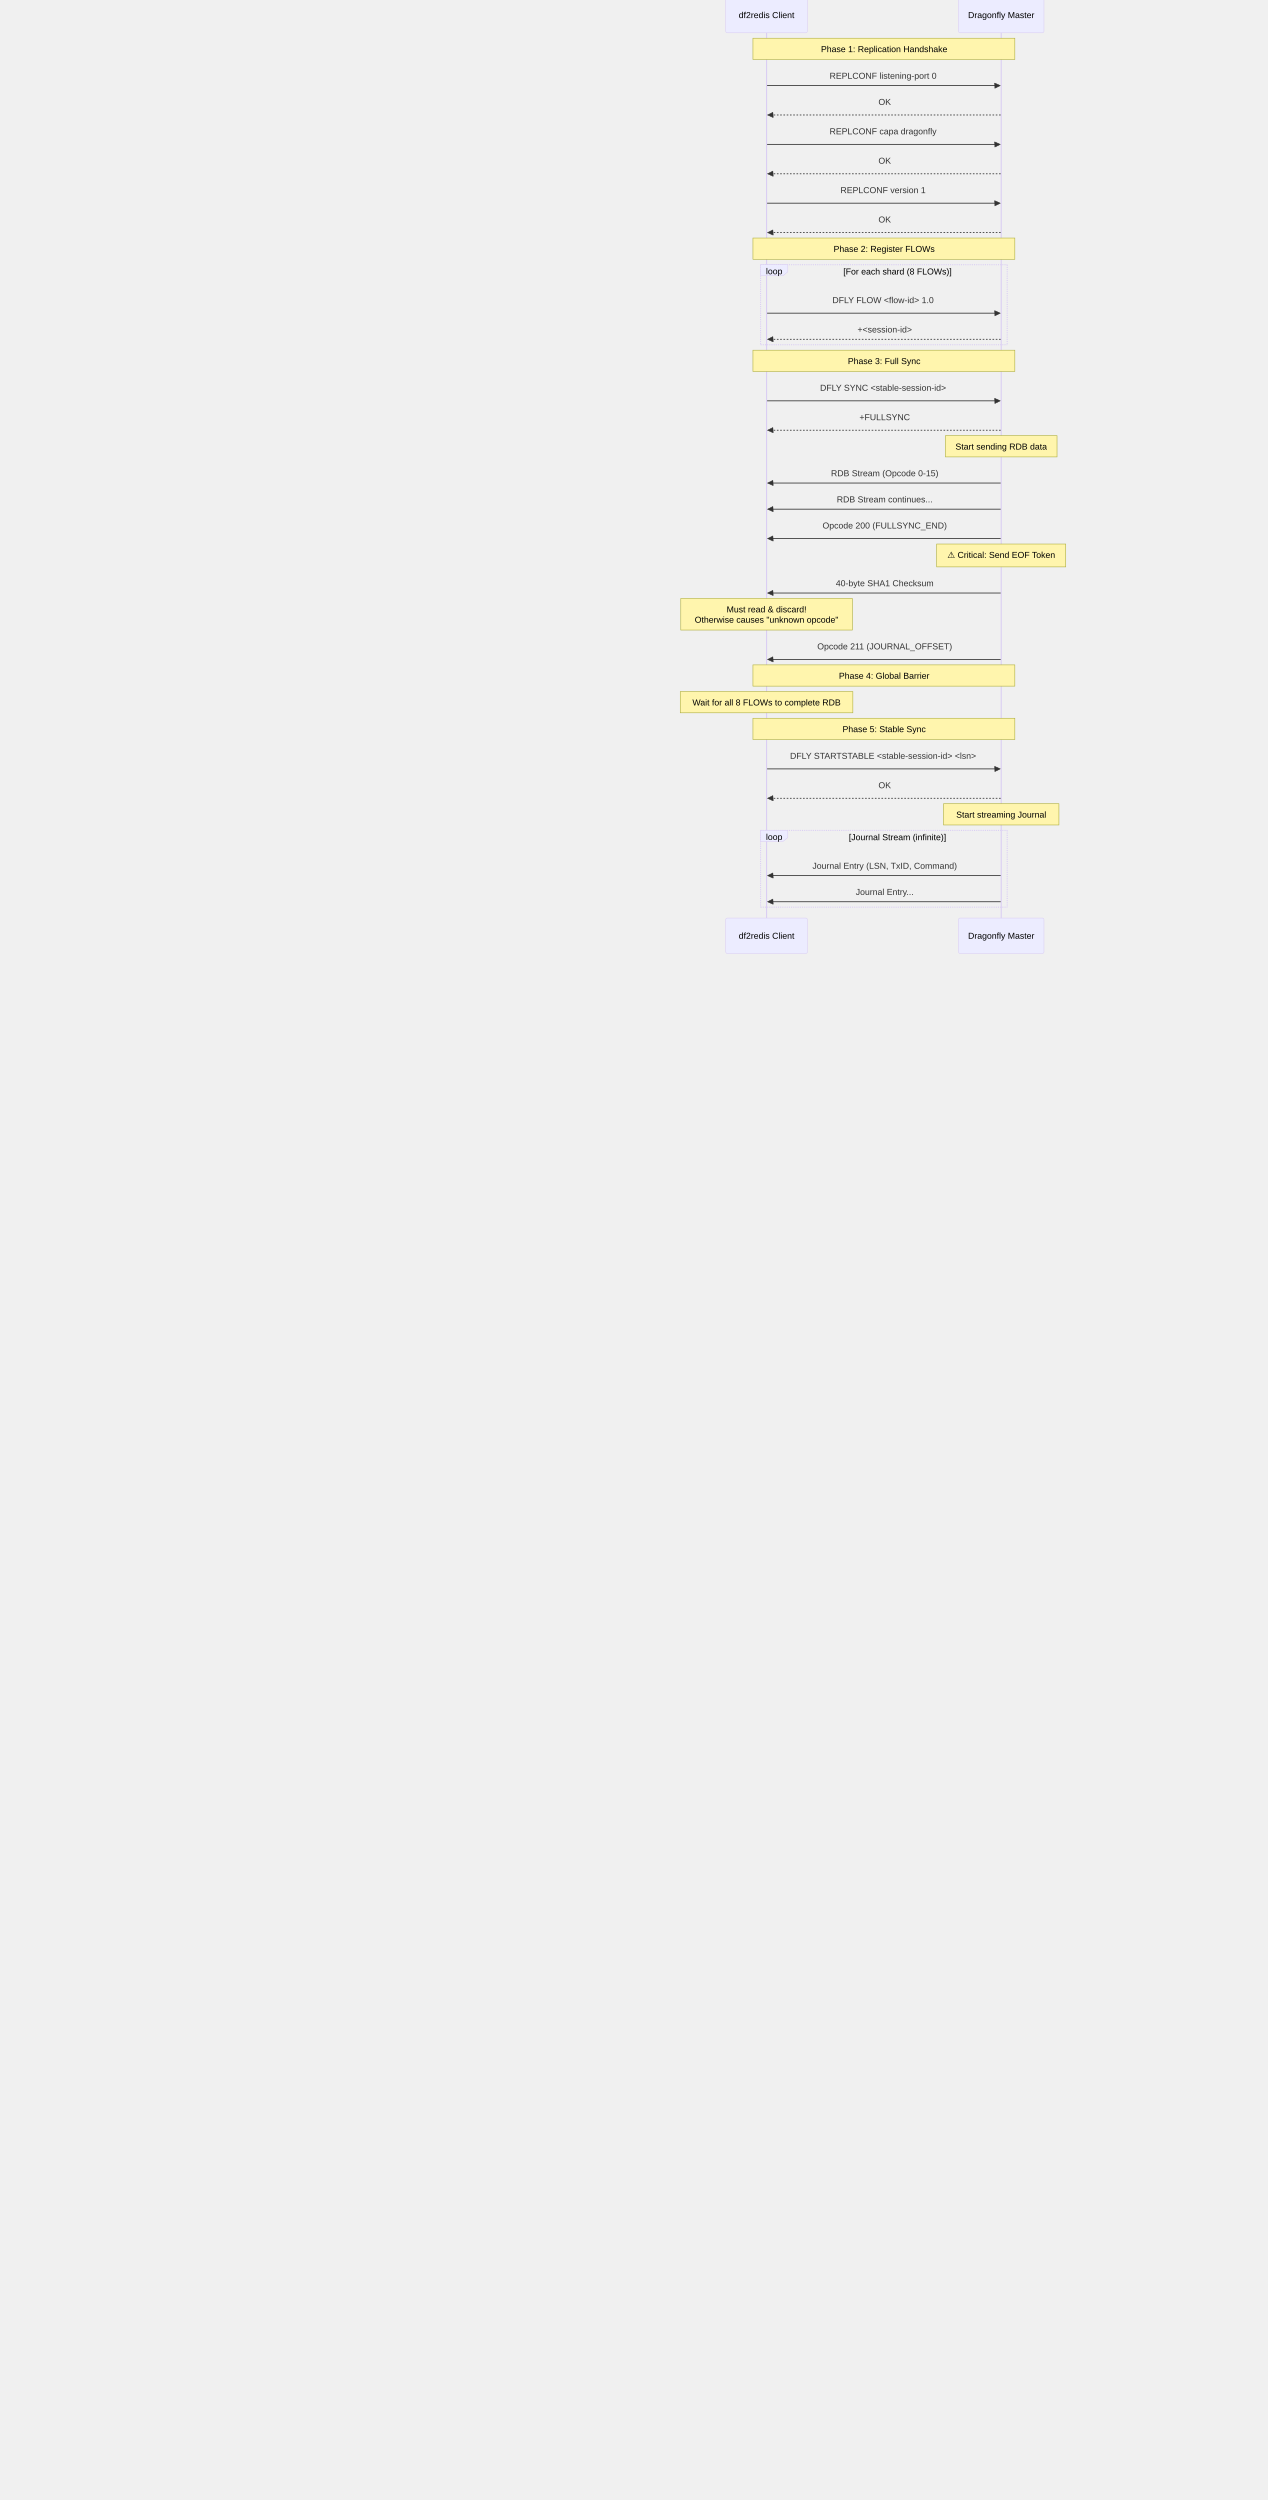
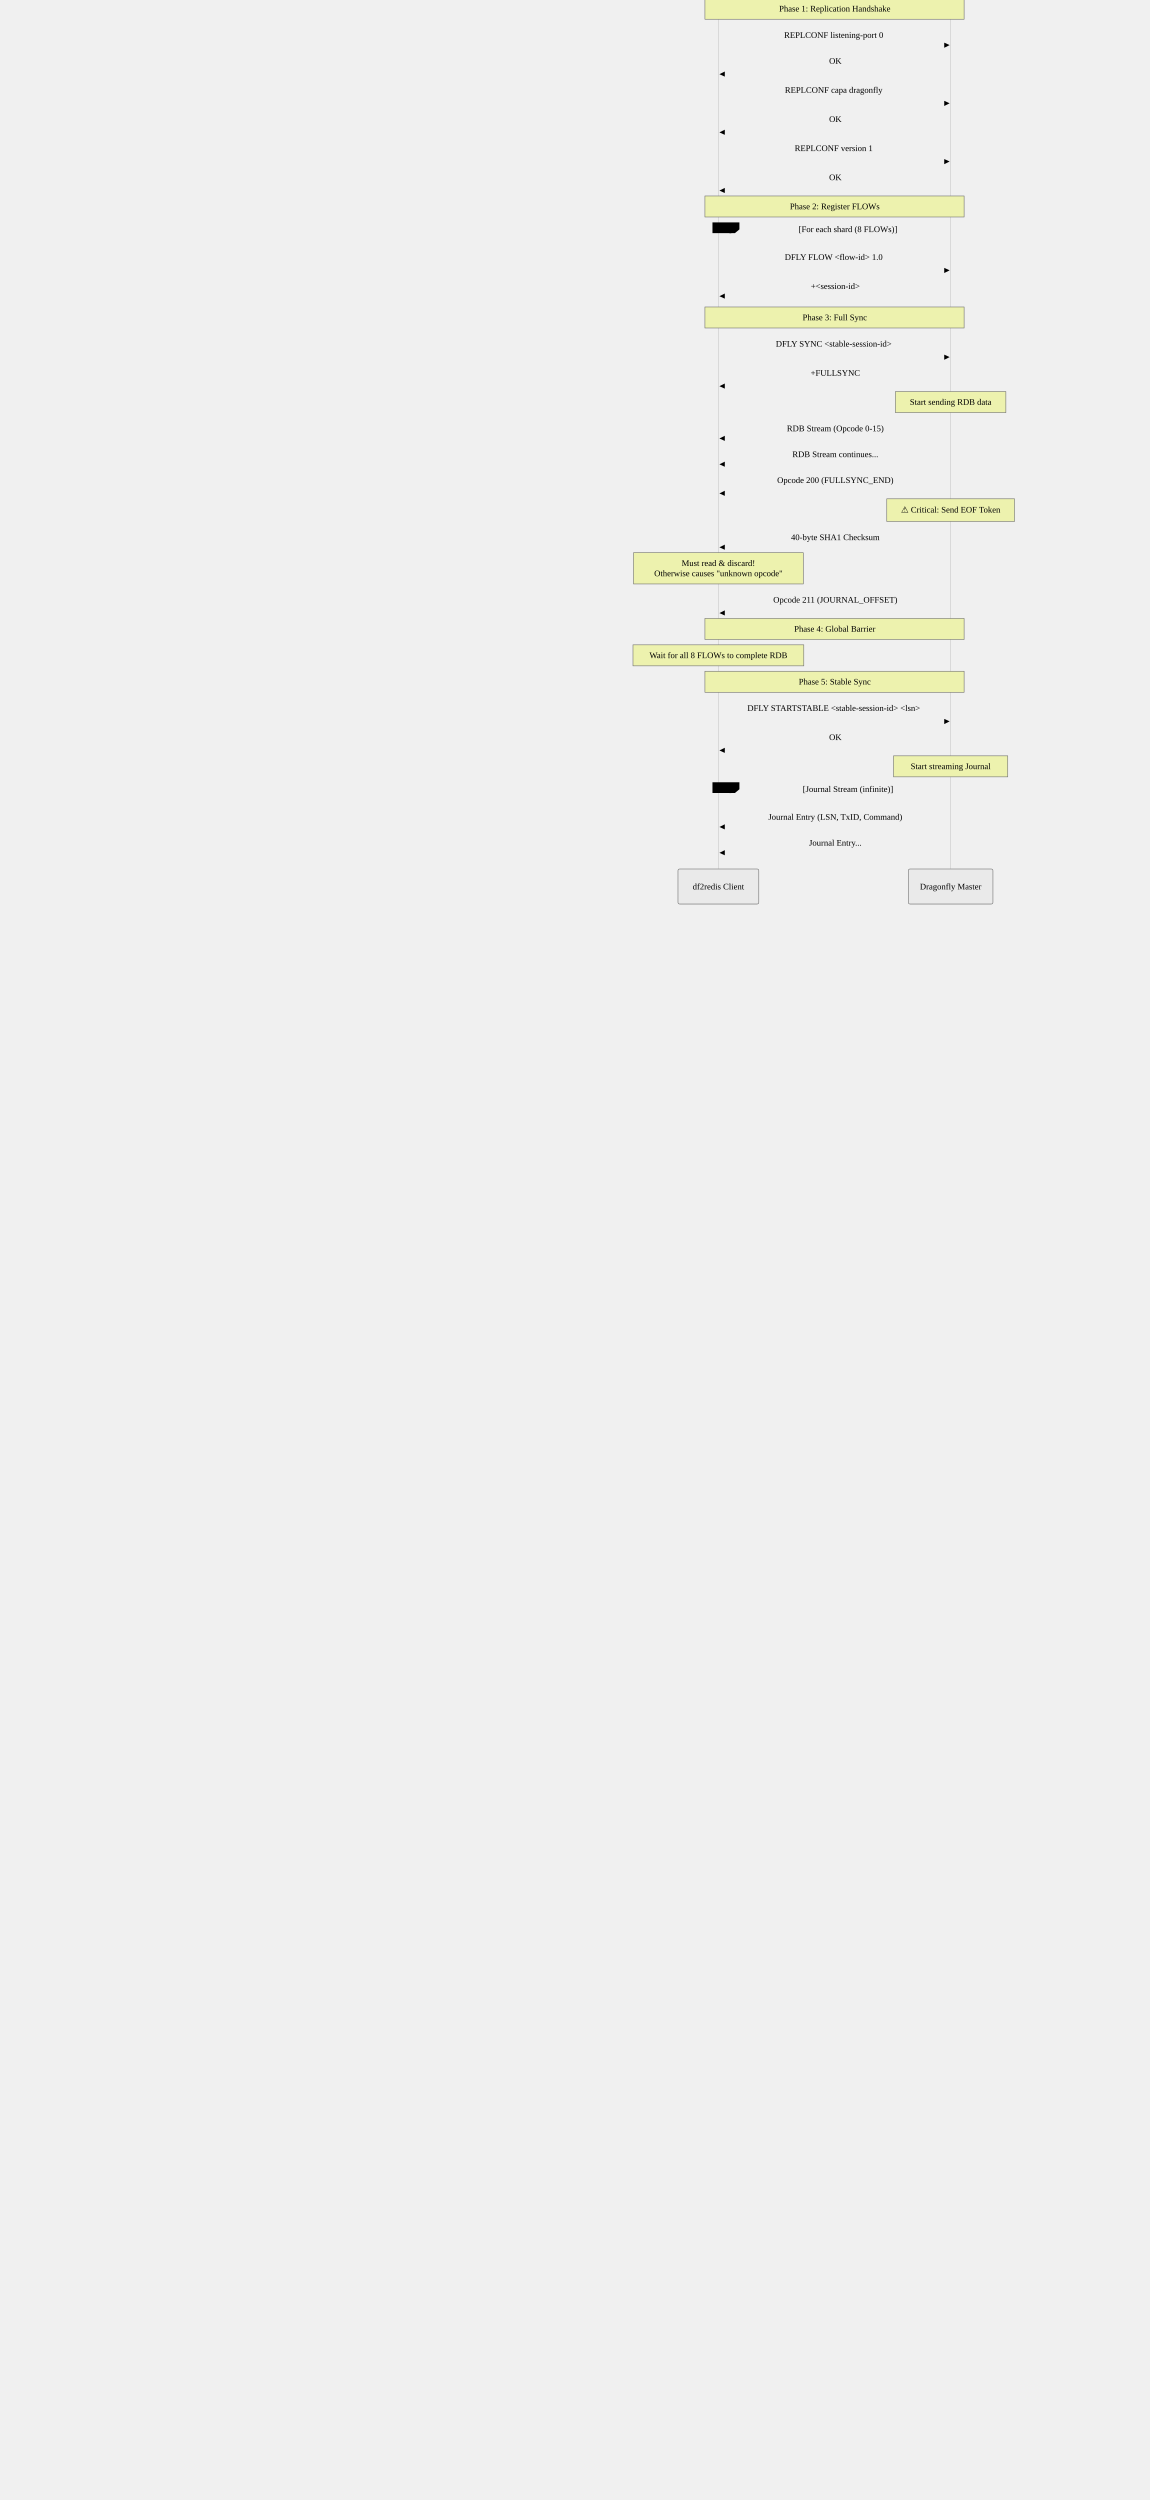
- <svg xmlns="http://www.w3.org/2000/svg" id="graph-24" width="100%" style=" max-width: 100%; touch-action: none; user-select: none; -webkit-user-drag: none; -webkit-tap-highlight-color: rgba(0, 0, 0, 0); background-color: rgb(255, 255, 255);" role="graphics-document document" aria-roledescription="sequence" height="100%" viewBox="-134 -50 950 1874">
+ <svg viewBox="-103.50 -20.00 870.50 1893.50" width="100%" style="background-color: white;">
  <defs>
    <symbol id="computer" width="24" height="24">
      <path transform="scale(.5)" d="M2 2v13h20v-13h-20zm18 11h-16v-9h16v9zm-10.228 6l.466-1h3.524l.467 1h-4.457zm14.228 3h-24l2-6h2.104l-1.33 4h18.45l-1.297-4h2.073l2 6zm-5-10h-14v-7h14v7z" />
    </symbol>
  </defs>
  <defs>
    <symbol id="database" fill-rule="evenodd" clip-rule="evenodd">
      <path transform="scale(.5)" d="M12.258.001l.256.004.255.005.253.008.251.01.249.012.247.015.246.016.242.019.241.02.239.023.236.024.233.027.231.028.229.031.225.032.223.034.22.036.217.038.214.04.211.041.208.043.205.045.201.046.198.048.194.05.191.051.187.053.183.054.18.056.175.057.172.059.168.06.163.061.16.063.155.064.15.066.074.033.073.033.071.034.07.034.069.035.068.035.067.035.066.035.064.036.064.036.062.036.06.036.06.037.058.037.058.037.055.038.055.038.053.038.052.038.051.039.05.039.048.039.047.039.045.04.044.04.043.04.041.04.04.041.039.041.037.041.036.041.034.041.033.042.032.042.03.042.029.042.027.042.026.043.024.043.023.043.021.043.02.043.018.044.017.043.015.044.013.044.012.044.011.045.009.044.007.045.006.045.004.045.002.045.001.045v17l-.001.045-.002.045-.004.045-.006.045-.007.045-.009.044-.011.045-.012.044-.013.044-.015.044-.017.043-.018.044-.02.043-.021.043-.023.043-.024.043-.026.043-.027.042-.029.042-.03.042-.032.042-.033.042-.034.041-.036.041-.037.041-.039.041-.04.041-.041.04-.043.04-.044.04-.045.04-.047.039-.048.039-.05.039-.051.039-.052.038-.053.038-.055.038-.055.038-.058.037-.058.037-.06.037-.06.036-.062.036-.064.036-.064.036-.066.035-.067.035-.068.035-.069.035-.07.034-.071.034-.073.033-.074.033-.15.066-.155.064-.16.063-.163.061-.168.06-.172.059-.175.057-.18.056-.183.054-.187.053-.191.051-.194.05-.198.048-.201.046-.205.045-.208.043-.211.041-.214.04-.217.038-.22.036-.223.034-.225.032-.229.031-.231.028-.233.027-.236.024-.239.023-.241.02-.242.019-.246.016-.247.015-.249.012-.251.01-.253.008-.255.005-.256.004-.258.001-.258-.001-.256-.004-.255-.005-.253-.008-.251-.01-.249-.012-.247-.015-.245-.016-.243-.019-.241-.02-.238-.023-.236-.024-.234-.027-.231-.028-.228-.031-.226-.032-.223-.034-.22-.036-.217-.038-.214-.04-.211-.041-.208-.043-.204-.045-.201-.046-.198-.048-.195-.05-.19-.051-.187-.053-.184-.054-.179-.056-.176-.057-.172-.059-.167-.06-.164-.061-.159-.063-.155-.064-.151-.066-.074-.033-.072-.033-.072-.034-.07-.034-.069-.035-.068-.035-.067-.035-.066-.035-.064-.036-.063-.036-.062-.036-.061-.036-.06-.037-.058-.037-.057-.037-.056-.038-.055-.038-.053-.038-.052-.038-.051-.039-.049-.039-.049-.039-.046-.039-.046-.04-.044-.04-.043-.04-.041-.04-.04-.041-.039-.041-.037-.041-.036-.041-.034-.041-.033-.042-.032-.042-.03-.042-.029-.042-.027-.042-.026-.043-.024-.043-.023-.043-.021-.043-.02-.043-.018-.044-.017-.043-.015-.044-.013-.044-.012-.044-.011-.045-.009-.044-.007-.045-.006-.045-.004-.045-.002-.045-.001-.045v-17l.001-.045.002-.045.004-.045.006-.045.007-.045.009-.044.011-.045.012-.044.013-.044.015-.044.017-.043.018-.044.02-.043.021-.043.023-.043.024-.043.026-.043.027-.042.029-.042.03-.042.032-.042.033-.042.034-.041.036-.041.037-.041.039-.041.04-.041.041-.04.043-.04.044-.04.046-.04.046-.039.049-.039.049-.039.051-.039.052-.038.053-.038.055-.038.056-.038.057-.037.058-.037.06-.037.061-.036.062-.036.063-.036.064-.036.066-.035.067-.035.068-.035.069-.035.07-.034.072-.034.072-.033.074-.033.151-.066.155-.064.159-.063.164-.061.167-.06.172-.059.176-.057.179-.056.184-.054.187-.053.19-.051.195-.05.198-.048.201-.046.204-.045.208-.043.211-.041.214-.04.217-.038.22-.036.223-.034.226-.032.228-.031.231-.028.234-.027.236-.024.238-.023.241-.02.243-.019.245-.016.247-.015.249-.012.251-.01.253-.008.255-.005.256-.004.258-.001.258.001zm-9.258 20.499v.01l.001.021.003.021.004.022.005.021.006.022.007.022.009.023.01.022.011.023.012.023.013.023.015.023.016.024.017.023.018.024.019.024.021.024.022.025.023.024.024.025.052.049.056.05.061.051.066.051.07.051.075.051.079.052.084.052.088.052.092.052.097.052.102.051.105.052.11.052.114.051.119.051.123.051.127.05.131.05.135.05.139.048.144.049.147.047.152.047.155.047.16.045.163.045.167.043.171.043.176.041.178.041.183.039.187.039.19.037.194.035.197.035.202.033.204.031.209.03.212.029.216.027.219.025.222.024.226.021.23.02.233.018.236.016.24.015.243.012.246.01.249.008.253.005.256.004.259.001.26-.001.257-.004.254-.005.25-.008.247-.011.244-.012.241-.014.237-.016.233-.018.231-.021.226-.021.224-.024.22-.026.216-.027.212-.028.21-.031.205-.031.202-.034.198-.034.194-.036.191-.037.187-.039.183-.04.179-.04.175-.042.172-.043.168-.044.163-.045.16-.046.155-.046.152-.047.148-.048.143-.049.139-.049.136-.05.131-.05.126-.05.123-.051.118-.052.114-.051.11-.052.106-.052.101-.052.096-.052.092-.052.088-.053.083-.051.079-.052.074-.052.07-.051.065-.051.06-.051.056-.05.051-.05.023-.024.023-.025.021-.024.02-.024.019-.024.018-.024.017-.024.015-.023.014-.024.013-.023.012-.023.01-.023.01-.022.008-.022.006-.022.006-.022.004-.022.004-.021.001-.021.001-.021v-4.127l-.077.055-.08.053-.083.054-.085.053-.087.052-.09.052-.093.051-.095.05-.097.05-.1.049-.102.049-.105.048-.106.047-.109.047-.111.046-.114.045-.115.045-.118.044-.12.043-.122.042-.124.042-.126.041-.128.04-.13.04-.132.038-.134.038-.135.037-.138.037-.139.035-.142.035-.143.034-.144.033-.147.032-.148.031-.15.03-.151.03-.153.029-.154.027-.156.027-.158.026-.159.025-.161.024-.162.023-.163.022-.165.021-.166.02-.167.019-.169.018-.169.017-.171.016-.173.015-.173.014-.175.013-.175.012-.177.011-.178.01-.179.008-.179.008-.181.006-.182.005-.182.004-.184.003-.184.002h-.37l-.184-.002-.184-.003-.182-.004-.182-.005-.181-.006-.179-.008-.179-.008-.178-.01-.176-.011-.176-.012-.175-.013-.173-.014-.172-.015-.171-.016-.17-.017-.169-.018-.167-.019-.166-.02-.165-.021-.163-.022-.162-.023-.161-.024-.159-.025-.157-.026-.156-.027-.155-.027-.153-.029-.151-.03-.15-.03-.148-.031-.146-.032-.145-.033-.143-.034-.141-.035-.14-.035-.137-.037-.136-.037-.134-.038-.132-.038-.13-.04-.128-.04-.126-.041-.124-.042-.122-.042-.12-.044-.117-.043-.116-.045-.113-.045-.112-.046-.109-.047-.106-.047-.105-.048-.102-.049-.1-.049-.097-.05-.095-.05-.093-.052-.09-.051-.087-.052-.085-.053-.083-.054-.08-.054-.077-.054v4.127zm0-5.654v.011l.001.021.003.021.004.021.005.022.006.022.007.022.009.022.01.022.011.023.012.023.013.023.015.024.016.023.017.024.018.024.019.024.021.024.022.024.023.025.024.024.052.05.056.05.061.05.066.051.07.051.075.052.079.051.084.052.088.052.092.052.097.052.102.052.105.052.11.051.114.051.119.052.123.05.127.051.131.05.135.049.139.049.144.048.147.048.152.047.155.046.16.045.163.045.167.044.171.042.176.042.178.04.183.04.187.038.19.037.194.036.197.034.202.033.204.032.209.03.212.028.216.027.219.025.222.024.226.022.23.02.233.018.236.016.24.014.243.012.246.01.249.008.253.006.256.003.259.001.26-.001.257-.003.254-.006.25-.008.247-.01.244-.012.241-.015.237-.016.233-.018.231-.02.226-.022.224-.024.22-.025.216-.027.212-.029.21-.03.205-.032.202-.033.198-.035.194-.036.191-.037.187-.039.183-.039.179-.041.175-.042.172-.043.168-.044.163-.045.16-.045.155-.047.152-.047.148-.048.143-.048.139-.05.136-.049.131-.05.126-.051.123-.051.118-.051.114-.052.11-.052.106-.052.101-.052.096-.052.092-.052.088-.052.083-.052.079-.052.074-.051.07-.052.065-.051.06-.05.056-.051.051-.049.023-.025.023-.024.021-.025.02-.024.019-.024.018-.024.017-.024.015-.023.014-.023.013-.024.012-.022.01-.023.01-.023.008-.022.006-.022.006-.022.004-.021.004-.022.001-.021.001-.021v-4.139l-.077.054-.08.054-.083.054-.085.052-.087.053-.09.051-.093.051-.095.051-.097.05-.1.049-.102.049-.105.048-.106.047-.109.047-.111.046-.114.045-.115.044-.118.044-.12.044-.122.042-.124.042-.126.041-.128.04-.13.039-.132.039-.134.038-.135.037-.138.036-.139.036-.142.035-.143.033-.144.033-.147.033-.148.031-.15.03-.151.03-.153.028-.154.028-.156.027-.158.026-.159.025-.161.024-.162.023-.163.022-.165.021-.166.02-.167.019-.169.018-.169.017-.171.016-.173.015-.173.014-.175.013-.175.012-.177.011-.178.009-.179.009-.179.007-.181.007-.182.005-.182.004-.184.003-.184.002h-.37l-.184-.002-.184-.003-.182-.004-.182-.005-.181-.007-.179-.007-.179-.009-.178-.009-.176-.011-.176-.012-.175-.013-.173-.014-.172-.015-.171-.016-.17-.017-.169-.018-.167-.019-.166-.02-.165-.021-.163-.022-.162-.023-.161-.024-.159-.025-.157-.026-.156-.027-.155-.028-.153-.028-.151-.03-.15-.03-.148-.031-.146-.033-.145-.033-.143-.033-.141-.035-.14-.036-.137-.036-.136-.037-.134-.038-.132-.039-.13-.039-.128-.04-.126-.041-.124-.042-.122-.043-.12-.043-.117-.044-.116-.044-.113-.046-.112-.046-.109-.046-.106-.047-.105-.048-.102-.049-.1-.049-.097-.05-.095-.051-.093-.051-.09-.051-.087-.053-.085-.052-.083-.054-.08-.054-.077-.054v4.139zm0-5.666v.011l.001.02.003.022.004.021.005.022.006.021.007.022.009.023.01.022.011.023.012.023.013.023.015.023.016.024.017.024.018.023.019.024.021.025.022.024.023.024.024.025.052.05.056.05.061.05.066.051.07.051.075.052.079.051.084.052.088.052.092.052.097.052.102.052.105.051.11.052.114.051.119.051.123.051.127.05.131.05.135.05.139.049.144.048.147.048.152.047.155.046.16.045.163.045.167.043.171.043.176.042.178.04.183.04.187.038.19.037.194.036.197.034.202.033.204.032.209.03.212.028.216.027.219.025.222.024.226.021.23.02.233.018.236.017.24.014.243.012.246.01.249.008.253.006.256.003.259.001.26-.001.257-.003.254-.006.25-.008.247-.01.244-.013.241-.014.237-.016.233-.018.231-.02.226-.022.224-.024.22-.025.216-.027.212-.029.21-.03.205-.032.202-.033.198-.035.194-.036.191-.037.187-.039.183-.039.179-.041.175-.042.172-.043.168-.044.163-.045.16-.045.155-.047.152-.047.148-.048.143-.049.139-.049.136-.049.131-.051.126-.05.123-.051.118-.052.114-.051.11-.052.106-.052.101-.052.096-.052.092-.052.088-.052.083-.052.079-.052.074-.052.07-.051.065-.051.06-.051.056-.05.051-.049.023-.025.023-.025.021-.024.02-.024.019-.024.018-.024.017-.024.015-.023.014-.024.013-.023.012-.023.01-.022.01-.023.008-.022.006-.022.006-.022.004-.022.004-.021.001-.021.001-.021v-4.153l-.077.054-.08.054-.083.053-.085.053-.087.053-.09.051-.093.051-.095.051-.097.05-.1.049-.102.048-.105.048-.106.048-.109.046-.111.046-.114.046-.115.044-.118.044-.12.043-.122.043-.124.042-.126.041-.128.04-.13.039-.132.039-.134.038-.135.037-.138.036-.139.036-.142.034-.143.034-.144.033-.147.032-.148.032-.15.03-.151.03-.153.028-.154.028-.156.027-.158.026-.159.024-.161.024-.162.023-.163.023-.165.021-.166.02-.167.019-.169.018-.169.017-.171.016-.173.015-.173.014-.175.013-.175.012-.177.01-.178.01-.179.009-.179.007-.181.006-.182.006-.182.004-.184.003-.184.001-.185.001-.185-.001-.184-.001-.184-.003-.182-.004-.182-.006-.181-.006-.179-.007-.179-.009-.178-.01-.176-.01-.176-.012-.175-.013-.173-.014-.172-.015-.171-.016-.17-.017-.169-.018-.167-.019-.166-.02-.165-.021-.163-.023-.162-.023-.161-.024-.159-.024-.157-.026-.156-.027-.155-.028-.153-.028-.151-.03-.15-.03-.148-.032-.146-.032-.145-.033-.143-.034-.141-.034-.14-.036-.137-.036-.136-.037-.134-.038-.132-.039-.13-.039-.128-.041-.126-.041-.124-.041-.122-.043-.12-.043-.117-.044-.116-.044-.113-.046-.112-.046-.109-.046-.106-.048-.105-.048-.102-.048-.1-.05-.097-.049-.095-.051-.093-.051-.09-.052-.087-.052-.085-.053-.083-.053-.08-.054-.077-.054v4.153zm8.74-8.179l-.257.004-.254.005-.25.008-.247.011-.244.012-.241.014-.237.016-.233.018-.231.021-.226.022-.224.023-.22.026-.216.027-.212.028-.21.031-.205.032-.202.033-.198.034-.194.036-.191.038-.187.038-.183.04-.179.041-.175.042-.172.043-.168.043-.163.045-.16.046-.155.046-.152.048-.148.048-.143.048-.139.049-.136.05-.131.05-.126.051-.123.051-.118.051-.114.052-.11.052-.106.052-.101.052-.096.052-.092.052-.088.052-.083.052-.079.052-.074.051-.07.052-.065.051-.06.05-.056.05-.051.05-.023.025-.023.024-.021.024-.02.025-.019.024-.018.024-.017.023-.015.024-.014.023-.013.023-.012.023-.01.023-.01.022-.008.022-.006.023-.006.021-.004.022-.004.021-.001.021-.001.021.001.021.001.021.004.021.004.022.006.021.006.023.008.022.01.022.01.023.012.023.013.023.014.023.015.024.017.023.018.024.019.024.02.025.021.024.023.024.023.025.051.05.056.05.06.05.065.051.07.052.074.051.079.052.083.052.088.052.092.052.096.052.101.052.106.052.11.052.114.052.118.051.123.051.126.051.131.05.136.05.139.049.143.048.148.048.152.048.155.046.16.046.163.045.168.043.172.043.175.042.179.041.183.04.187.038.191.038.194.036.198.034.202.033.205.032.21.031.212.028.216.027.22.026.224.023.226.022.231.021.233.018.237.016.241.014.244.012.247.011.25.008.254.005.257.004.26.001.26-.001.257-.004.254-.005.25-.008.247-.011.244-.012.241-.014.237-.016.233-.018.231-.021.226-.022.224-.023.22-.026.216-.027.212-.028.21-.031.205-.032.202-.033.198-.034.194-.036.191-.038.187-.038.183-.04.179-.041.175-.042.172-.043.168-.043.163-.045.16-.046.155-.046.152-.048.148-.048.143-.048.139-.049.136-.05.131-.05.126-.051.123-.051.118-.051.114-.052.11-.052.106-.052.101-.052.096-.052.092-.052.088-.052.083-.052.079-.052.074-.051.07-.052.065-.051.06-.05.056-.05.051-.05.023-.025.023-.024.021-.024.02-.025.019-.024.018-.024.017-.023.015-.024.014-.023.013-.023.012-.023.01-.023.01-.022.008-.022.006-.023.006-.021.004-.022.004-.021.001-.021.001-.021-.001-.021-.001-.021-.004-.021-.004-.022-.006-.021-.006-.023-.008-.022-.01-.022-.01-.023-.012-.023-.013-.023-.014-.023-.015-.024-.017-.023-.018-.024-.019-.024-.02-.025-.021-.024-.023-.024-.023-.025-.051-.05-.056-.05-.06-.05-.065-.051-.07-.052-.074-.051-.079-.052-.083-.052-.088-.052-.092-.052-.096-.052-.101-.052-.106-.052-.11-.052-.114-.052-.118-.051-.123-.051-.126-.051-.131-.05-.136-.05-.139-.049-.143-.048-.148-.048-.152-.048-.155-.046-.16-.046-.163-.045-.168-.043-.172-.043-.175-.042-.179-.041-.183-.04-.187-.038-.191-.038-.194-.036-.198-.034-.202-.033-.205-.032-.21-.031-.212-.028-.216-.027-.22-.026-.224-.023-.226-.022-.231-.021-.233-.018-.237-.016-.241-.014-.244-.012-.247-.011-.25-.008-.254-.005-.257-.004-.26-.001-.26.001z" />
    </symbol>
  </defs>
  <defs>
    <symbol id="clock" width="24" height="24">
      <path transform="scale(.5)" d="M12 2c5.514 0 10 4.486 10 10s-4.486 10-10 10-10-4.486-10-10 4.486-10 10-10zm0-2c-6.627 0-12 5.373-12 12s5.373 12 12 12 12-5.373 12-12-5.373-12-12-12zm5.848 12.459c.202.038.202.333.001.372-1.907.361-6.045 1.111-6.547 1.111-.719 0-1.301-.582-1.301-1.301 0-.512.77-5.447 1.125-7.445.034-.192.312-.181.343.014l.985 6.238 5.394 1.011z" />
    </symbol>
  </defs>
  <defs>
    <marker id="arrowhead" refX="7.9" refY="5" markerUnits="userSpaceOnUse" markerWidth="12" markerHeight="12" orient="auto-start-reverse">
      <path d="M -1 0 L 10 5 L 0 10 z" />
    </marker>
  </defs>
  <defs>
    <marker id="crosshead" markerWidth="15" markerHeight="8" orient="auto" refX="4" refY="4.5">
      <path fill="none" stroke="#000000" stroke-width="1pt" d="M 1,2 L 6,7 M 6,2 L 1,7" style="stroke-dasharray: 0, 0;" />
    </marker>
  </defs>
  <defs>
    <marker id="filled-head" refX="15.5" refY="7" markerWidth="20" markerHeight="28" orient="auto">
      <path d="M 18,7 L9,13 L14,7 L9,1 Z" />
    </marker>
  </defs>
  <defs>
    <marker id="sequencenumber" refX="15" refY="15" markerWidth="60" markerHeight="40" orient="auto">
      <circle cx="15" cy="15" r="6" />
    </marker>
  </defs>
-   <g id="viewport-20260113023959264" class="svg-pan-zoom_viewport" transform="matrix(0.4081309,0,0,0.4081309,409.9996,-51.96326)" style="transform: matrix(0.408131, 0, 0, 0.408131, 410, -51.9633);">
+   <g id="viewport-20260113023959264" class="svg-pan-zoom_viewport" style="transform: matrix(0.408131, 0, 0, 0.408131, 410, -51.9633);">
    <g>
      <rect x="427.5" y="1691" fill="#eaeaea" stroke="#666" width="157" height="65" name="D" rx="3" ry="3" class="actor actor-bottom" />
      <text x="506" y="1723.5" dominant-baseline="central" alignment-baseline="central" class="actor actor-box" style="text-anchor: middle; font-size: 16px; font-weight: 400;">
        <tspan x="506" dy="0">Dragonfly Master</tspan>
      </text>
    </g>
    <g>
      <rect x="0" y="1691" fill="#eaeaea" stroke="#666" width="150" height="65" name="C" rx="3" ry="3" class="actor actor-bottom" />
      <text x="75" y="1723.5" dominant-baseline="central" alignment-baseline="central" class="actor actor-box" style="text-anchor: middle; font-size: 16px; font-weight: 400;">
        <tspan x="75" dy="0">df2redis Client</tspan>
      </text>
    </g>
    <g>
      <line id="actor1" x1="506" y1="65" x2="506" y2="1691" class="actor-line 200" stroke-width="0.5px" stroke="#999" name="D" />
      <g id="root-1">
        <rect x="427.5" y="0" fill="#eaeaea" stroke="#666" width="157" height="65" name="D" rx="3" ry="3" class="actor actor-top" />
        <text x="506" y="32.5" dominant-baseline="central" alignment-baseline="central" class="actor actor-box" style="text-anchor: middle; font-size: 16px; font-weight: 400;">
          <tspan x="506" dy="0">Dragonfly Master</tspan>
        </text>
      </g>
    </g>
    <g>
      <line id="actor0" x1="75" y1="65" x2="75" y2="1691" class="actor-line 200" stroke-width="0.5px" stroke="#999" name="C" />
      <g id="root-0">
        <rect x="0" y="0" fill="#eaeaea" stroke="#666" width="150" height="65" name="C" rx="3" ry="3" class="actor actor-top" />
        <text x="75" y="32.5" dominant-baseline="central" alignment-baseline="central" class="actor actor-box" style="text-anchor: middle; font-size: 16px; font-weight: 400;">
          <tspan x="75" dy="0">df2redis Client</tspan>
        </text>
      </g>
    </g>
    <style>#graph-24{font-family:"trebuchet ms",verdana,arial,sans-serif;font-size:16px;fill:#333;}@keyframes edge-animation-frame{from{stroke-dashoffset:0;}}@keyframes dash{to{stroke-dashoffset:0;}}#graph-24 .edge-animation-slow{stroke-dasharray:9,5!important;stroke-dashoffset:900;animation:dash 50s linear infinite;stroke-linecap:round;}#graph-24 .edge-animation-fast{stroke-dasharray:9,5!important;stroke-dashoffset:900;animation:dash 20s linear infinite;stroke-linecap:round;}#graph-24 .error-icon{fill:#552222;}#graph-24 .error-text{fill:#552222;stroke:#552222;}#graph-24 .edge-thickness-normal{stroke-width:1px;}#graph-24 .edge-thickness-thick{stroke-width:3.5px;}#graph-24 .edge-pattern-solid{stroke-dasharray:0;}#graph-24 .edge-thickness-invisible{stroke-width:0;fill:none;}#graph-24 .edge-pattern-dashed{stroke-dasharray:3;}#graph-24 .edge-pattern-dotted{stroke-dasharray:2;}#graph-24 .marker{fill:#333333;stroke:#333333;}#graph-24 .marker.cross{stroke:#333333;}#graph-24 svg{font-family:"trebuchet ms",verdana,arial,sans-serif;font-size:16px;}#graph-24 p{margin:0;}#graph-24 .actor{stroke:hsl(259.626, 59.777%, 87.902%);fill:#ECECFF;}#graph-24 text.actor&gt;tspan{fill:black;stroke:none;}#graph-24 .actor-line{stroke:hsl(259.626, 59.777%, 87.902%);}#graph-24 .innerArc{stroke-width:1.5;stroke-dasharray:none;}#graph-24 .messageLine0{stroke-width:1.5;stroke-dasharray:none;stroke:#333;}#graph-24 .messageLine1{stroke-width:1.5;stroke-dasharray:2,2;stroke:#333;}#graph-24 #arrowhead path{fill:#333;stroke:#333;}#graph-24 .sequenceNumber{fill:white;}#graph-24 #sequencenumber{fill:#333;}#graph-24 #crosshead path{fill:#333;stroke:#333;}#graph-24 .messageText{fill:#333;stroke:none;}#graph-24 .labelBox{stroke:hsl(259.626, 59.777%, 87.902%);fill:#ECECFF;}#graph-24 .labelText,#graph-24 .labelText&gt;tspan{fill:black;stroke:none;}#graph-24 .loopText,#graph-24 .loopText&gt;tspan{fill:black;stroke:none;}#graph-24 .loopLine{stroke-width:2px;stroke-dasharray:2,2;stroke:hsl(259.626, 59.777%, 87.902%);fill:hsl(259.626, 59.777%, 87.902%);}#graph-24 .note{stroke:#aaaa33;fill:#fff5ad;}#graph-24 .noteText,#graph-24 .noteText&gt;tspan{fill:black;stroke:none;}#graph-24 .activation0{fill:#f4f4f4;stroke:#666;}#graph-24 .activation1{fill:#f4f4f4;stroke:#666;}#graph-24 .activation2{fill:#f4f4f4;stroke:#666;}#graph-24 .actorPopupMenu{position:absolute;}#graph-24 .actorPopupMenuPanel{position:absolute;fill:#ECECFF;box-shadow:0px 8px 16px 0px rgba(0,0,0,0.2);filter:drop-shadow(3px 5px 2px rgb(0 0 0 / 0.4));}#graph-24 .actor-man line{stroke:hsl(259.626, 59.777%, 87.902%);fill:#ECECFF;}#graph-24 .actor-man circle,#graph-24 line{stroke:hsl(259.626, 59.777%, 87.902%);fill:#ECECFF;stroke-width:2px;}#graph-24 :root{--mermaid-font-family:"trebuchet ms",verdana,arial,sans-serif;}</style>
    <g />
    <g>
      <rect x="50" y="75" fill="#EDF2AE" stroke="#666" width="481" height="39" class="note" />
      <text x="291" y="80" text-anchor="middle" dominant-baseline="middle" alignment-baseline="middle" class="noteText" dy="1em" style="font-size: 16px; font-weight: 400;">
        <tspan x="291">Phase 1: Replication Handshake</tspan>
      </text>
    </g>
    <g>
      <rect x="50" y="442" fill="#EDF2AE" stroke="#666" width="481" height="39" class="note" />
      <text x="291" y="447" text-anchor="middle" dominant-baseline="middle" alignment-baseline="middle" class="noteText" dy="1em" style="font-size: 16px; font-weight: 400;">
        <tspan x="291">Phase 2: Register FLOWs</tspan>
      </text>
    </g>
    <g>
      <line x1="64" y1="491" x2="517" y2="491" class="loopLine" />
      <line x1="517" y1="491" x2="517" y2="638" class="loopLine" />
      <line x1="64" y1="638" x2="517" y2="638" class="loopLine" />
      <line x1="64" y1="491" x2="64" y2="638" class="loopLine" />
      <polygon points="64,491 114,491 114,504 105.6,511 64,511" class="labelBox" />
      <text x="89" y="504" text-anchor="middle" dominant-baseline="middle" alignment-baseline="middle" class="labelText" style="font-size: 16px; font-weight: 400;">loop</text>
      <text x="315.5" y="509" text-anchor="middle" class="loopText" style="font-size: 16px; font-weight: 400;">
        <tspan x="315.5">[For each shard (8 FLOWs)]</tspan>
      </text>
    </g>
    <g>
      <rect x="50" y="648" fill="#EDF2AE" stroke="#666" width="481" height="39" class="note" />
      <text x="291" y="653" text-anchor="middle" dominant-baseline="middle" alignment-baseline="middle" class="noteText" dy="1em" style="font-size: 16px; font-weight: 400;">
        <tspan x="291">Phase 3: Full Sync</tspan>
      </text>
    </g>
    <g>
      <rect x="403.5" y="805" fill="#EDF2AE" stroke="#666" width="205" height="39" class="note" />
      <text x="506" y="810" text-anchor="middle" dominant-baseline="middle" alignment-baseline="middle" class="noteText" dy="1em" style="font-size: 16px; font-weight: 400;">
        <tspan x="506">Start sending RDB data</tspan>
      </text>
    </g>
    <g>
      <rect x="387.5" y="1004" fill="#EDF2AE" stroke="#666" width="237" height="42" class="note" />
      <text x="506" y="1009" text-anchor="middle" dominant-baseline="middle" alignment-baseline="middle" class="noteText" dy="1em" style="font-size: 16px; font-weight: 400;">
        <tspan x="506">⚠️ Critical: Send EOF Token</tspan>
      </text>
    </g>
    <g>
      <rect x="-82.5" y="1104" fill="#EDF2AE" stroke="#666" width="315" height="58" class="note" />
      <text x="75" y="1109" text-anchor="middle" dominant-baseline="middle" alignment-baseline="middle" class="noteText" dy="1em" style="font-size: 16px; font-weight: 400;">
        <tspan x="75">Must read &amp; discard!</tspan>
      </text>
      <text x="75" y="1128" text-anchor="middle" dominant-baseline="middle" alignment-baseline="middle" class="noteText" dy="1em" style="font-size: 16px; font-weight: 400;">
        <tspan x="75">Otherwise causes "unknown opcode"</tspan>
      </text>
    </g>
    <g>
      <rect x="50" y="1226" fill="#EDF2AE" stroke="#666" width="481" height="39" class="note" />
      <text x="291" y="1231" text-anchor="middle" dominant-baseline="middle" alignment-baseline="middle" class="noteText" dy="1em" style="font-size: 16px; font-weight: 400;">
        <tspan x="291">Phase 4: Global Barrier</tspan>
      </text>
    </g>
    <g>
      <rect x="-83.5" y="1275" fill="#EDF2AE" stroke="#666" width="317" height="39" class="note" />
      <text x="75" y="1280" text-anchor="middle" dominant-baseline="middle" alignment-baseline="middle" class="noteText" dy="1em" style="font-size: 16px; font-weight: 400;">
        <tspan x="75">Wait for all 8 FLOWs to complete RDB</tspan>
      </text>
    </g>
    <g>
      <rect x="50" y="1324" fill="#EDF2AE" stroke="#666" width="481" height="39" class="note" />
      <text x="291" y="1329" text-anchor="middle" dominant-baseline="middle" alignment-baseline="middle" class="noteText" dy="1em" style="font-size: 16px; font-weight: 400;">
        <tspan x="291">Phase 5: Stable Sync</tspan>
      </text>
    </g>
    <g>
      <rect x="400" y="1481" fill="#EDF2AE" stroke="#666" width="212" height="39" class="note" />
      <text x="506" y="1486" text-anchor="middle" dominant-baseline="middle" alignment-baseline="middle" class="noteText" dy="1em" style="font-size: 16px; font-weight: 400;">
        <tspan x="506">Start streaming Journal</tspan>
      </text>
    </g>
    <g>
      <line x1="64" y1="1530" x2="517" y2="1530" class="loopLine" />
      <line x1="517" y1="1530" x2="517" y2="1671" class="loopLine" />
      <line x1="64" y1="1671" x2="517" y2="1671" class="loopLine" />
      <line x1="64" y1="1530" x2="64" y2="1671" class="loopLine" />
      <polygon points="64,1530 114,1530 114,1543 105.6,1550 64,1550" class="labelBox" />
      <text x="89" y="1543" text-anchor="middle" dominant-baseline="middle" alignment-baseline="middle" class="labelText" style="font-size: 16px; font-weight: 400;">loop</text>
      <text x="315.5" y="1548" text-anchor="middle" class="loopText" style="font-size: 16px; font-weight: 400;">
        <tspan x="315.5">[Journal Stream (infinite)]</tspan>
      </text>
    </g>
    <text x="289" y="129" text-anchor="middle" dominant-baseline="middle" alignment-baseline="middle" class="messageText" dy="1em" style="font-size: 16px; font-weight: 400;">REPLCONF listening-port 0</text>
    <line x1="76" y1="162" x2="502" y2="162" class="messageLine0" stroke-width="2" stroke="none" marker-end="url(#arrowhead)" style="fill: none;" />
    <text x="292" y="177" text-anchor="middle" dominant-baseline="middle" alignment-baseline="middle" class="messageText" dy="1em" style="font-size: 16px; font-weight: 400;">OK</text>
    <line x1="505" y1="216" x2="79" y2="216" class="messageLine1" stroke-width="2" stroke="none" marker-end="url(#arrowhead)" style="stroke-dasharray: 3, 3; fill: none;" />
    <text x="289" y="231" text-anchor="middle" dominant-baseline="middle" alignment-baseline="middle" class="messageText" dy="1em" style="font-size: 16px; font-weight: 400;">REPLCONF capa dragonfly</text>
    <line x1="76" y1="270" x2="502" y2="270" class="messageLine0" stroke-width="2" stroke="none" marker-end="url(#arrowhead)" style="fill: none;" />
    <text x="292" y="285" text-anchor="middle" dominant-baseline="middle" alignment-baseline="middle" class="messageText" dy="1em" style="font-size: 16px; font-weight: 400;">OK</text>
    <line x1="505" y1="324" x2="79" y2="324" class="messageLine1" stroke-width="2" stroke="none" marker-end="url(#arrowhead)" style="stroke-dasharray: 3, 3; fill: none;" />
    <text x="289" y="339" text-anchor="middle" dominant-baseline="middle" alignment-baseline="middle" class="messageText" dy="1em" style="font-size: 16px; font-weight: 400;">REPLCONF version 1</text>
    <line x1="76" y1="378" x2="502" y2="378" class="messageLine0" stroke-width="2" stroke="none" marker-end="url(#arrowhead)" style="fill: none;" />
    <text x="292" y="393" text-anchor="middle" dominant-baseline="middle" alignment-baseline="middle" class="messageText" dy="1em" style="font-size: 16px; font-weight: 400;">OK</text>
    <line x1="505" y1="432" x2="79" y2="432" class="messageLine1" stroke-width="2" stroke="none" marker-end="url(#arrowhead)" style="stroke-dasharray: 3, 3; fill: none;" />
    <text x="289" y="541" text-anchor="middle" dominant-baseline="middle" alignment-baseline="middle" class="messageText" dy="1em" style="font-size: 16px; font-weight: 400;">DFLY FLOW &lt;flow-id&gt; 1.0</text>
    <line x1="76" y1="580" x2="502" y2="580" class="messageLine0" stroke-width="2" stroke="none" marker-end="url(#arrowhead)" style="fill: none;" />
    <text x="292" y="595" text-anchor="middle" dominant-baseline="middle" alignment-baseline="middle" class="messageText" dy="1em" style="font-size: 16px; font-weight: 400;">+&lt;session-id&gt;</text>
    <line x1="505" y1="628" x2="79" y2="628" class="messageLine1" stroke-width="2" stroke="none" marker-end="url(#arrowhead)" style="stroke-dasharray: 3, 3; fill: none;" />
    <text x="289" y="702" text-anchor="middle" dominant-baseline="middle" alignment-baseline="middle" class="messageText" dy="1em" style="font-size: 16px; font-weight: 400;">DFLY SYNC &lt;stable-session-id&gt;</text>
    <line x1="76" y1="741" x2="502" y2="741" class="messageLine0" stroke-width="2" stroke="none" marker-end="url(#arrowhead)" style="fill: none;" />
    <text x="292" y="756" text-anchor="middle" dominant-baseline="middle" alignment-baseline="middle" class="messageText" dy="1em" style="font-size: 16px; font-weight: 400;">+FULLSYNC</text>
    <line x1="505" y1="795" x2="79" y2="795" class="messageLine1" stroke-width="2" stroke="none" marker-end="url(#arrowhead)" style="stroke-dasharray: 3, 3; fill: none;" />
    <text x="292" y="859" text-anchor="middle" dominant-baseline="middle" alignment-baseline="middle" class="messageText" dy="1em" style="font-size: 16px; font-weight: 400;">RDB Stream (Opcode 0-15)</text>
    <line x1="505" y1="892" x2="79" y2="892" class="messageLine0" stroke-width="2" stroke="none" marker-end="url(#arrowhead)" style="fill: none;" />
    <text x="292" y="907" text-anchor="middle" dominant-baseline="middle" alignment-baseline="middle" class="messageText" dy="1em" style="font-size: 16px; font-weight: 400;">RDB Stream continues...</text>
    <line x1="505" y1="940" x2="79" y2="940" class="messageLine0" stroke-width="2" stroke="none" marker-end="url(#arrowhead)" style="fill: none;" />
    <text x="292" y="955" text-anchor="middle" dominant-baseline="middle" alignment-baseline="middle" class="messageText" dy="1em" style="font-size: 16px; font-weight: 400;">Opcode 200 (FULLSYNC_END)</text>
    <line x1="505" y1="994" x2="79" y2="994" class="messageLine0" stroke-width="2" stroke="none" marker-end="url(#arrowhead)" style="fill: none;" />
    <text x="292" y="1061" text-anchor="middle" dominant-baseline="middle" alignment-baseline="middle" class="messageText" dy="1em" style="font-size: 16px; font-weight: 400;">40-byte SHA1 Checksum</text>
    <line x1="505" y1="1094" x2="79" y2="1094" class="messageLine0" stroke-width="2" stroke="none" marker-end="url(#arrowhead)" style="fill: none;" />
    <text x="292" y="1177" text-anchor="middle" dominant-baseline="middle" alignment-baseline="middle" class="messageText" dy="1em" style="font-size: 16px; font-weight: 400;">Opcode 211 (JOURNAL_OFFSET)</text>
    <line x1="505" y1="1216" x2="79" y2="1216" class="messageLine0" stroke-width="2" stroke="none" marker-end="url(#arrowhead)" style="fill: none;" />
    <text x="289" y="1378" text-anchor="middle" dominant-baseline="middle" alignment-baseline="middle" class="messageText" dy="1em" style="font-size: 16px; font-weight: 400;">DFLY STARTSTABLE &lt;stable-session-id&gt; &lt;lsn&gt;</text>
    <line x1="76" y1="1417" x2="502" y2="1417" class="messageLine0" stroke-width="2" stroke="none" marker-end="url(#arrowhead)" style="fill: none;" />
    <text x="292" y="1432" text-anchor="middle" dominant-baseline="middle" alignment-baseline="middle" class="messageText" dy="1em" style="font-size: 16px; font-weight: 400;">OK</text>
    <line x1="505" y1="1471" x2="79" y2="1471" class="messageLine1" stroke-width="2" stroke="none" marker-end="url(#arrowhead)" style="stroke-dasharray: 3, 3; fill: none;" />
    <text x="292" y="1580" text-anchor="middle" dominant-baseline="middle" alignment-baseline="middle" class="messageText" dy="1em" style="font-size: 16px; font-weight: 400;">Journal Entry (LSN, TxID, Command)</text>
    <line x1="505" y1="1613" x2="79" y2="1613" class="messageLine0" stroke-width="2" stroke="none" marker-end="url(#arrowhead)" style="fill: none;" />
    <text x="292" y="1628" text-anchor="middle" dominant-baseline="middle" alignment-baseline="middle" class="messageText" dy="1em" style="font-size: 16px; font-weight: 400;">Journal Entry...</text>
    <line x1="505" y1="1661" x2="79" y2="1661" class="messageLine0" stroke-width="2" stroke="none" marker-end="url(#arrowhead)" style="fill: none;" />
  </g>
</svg>
